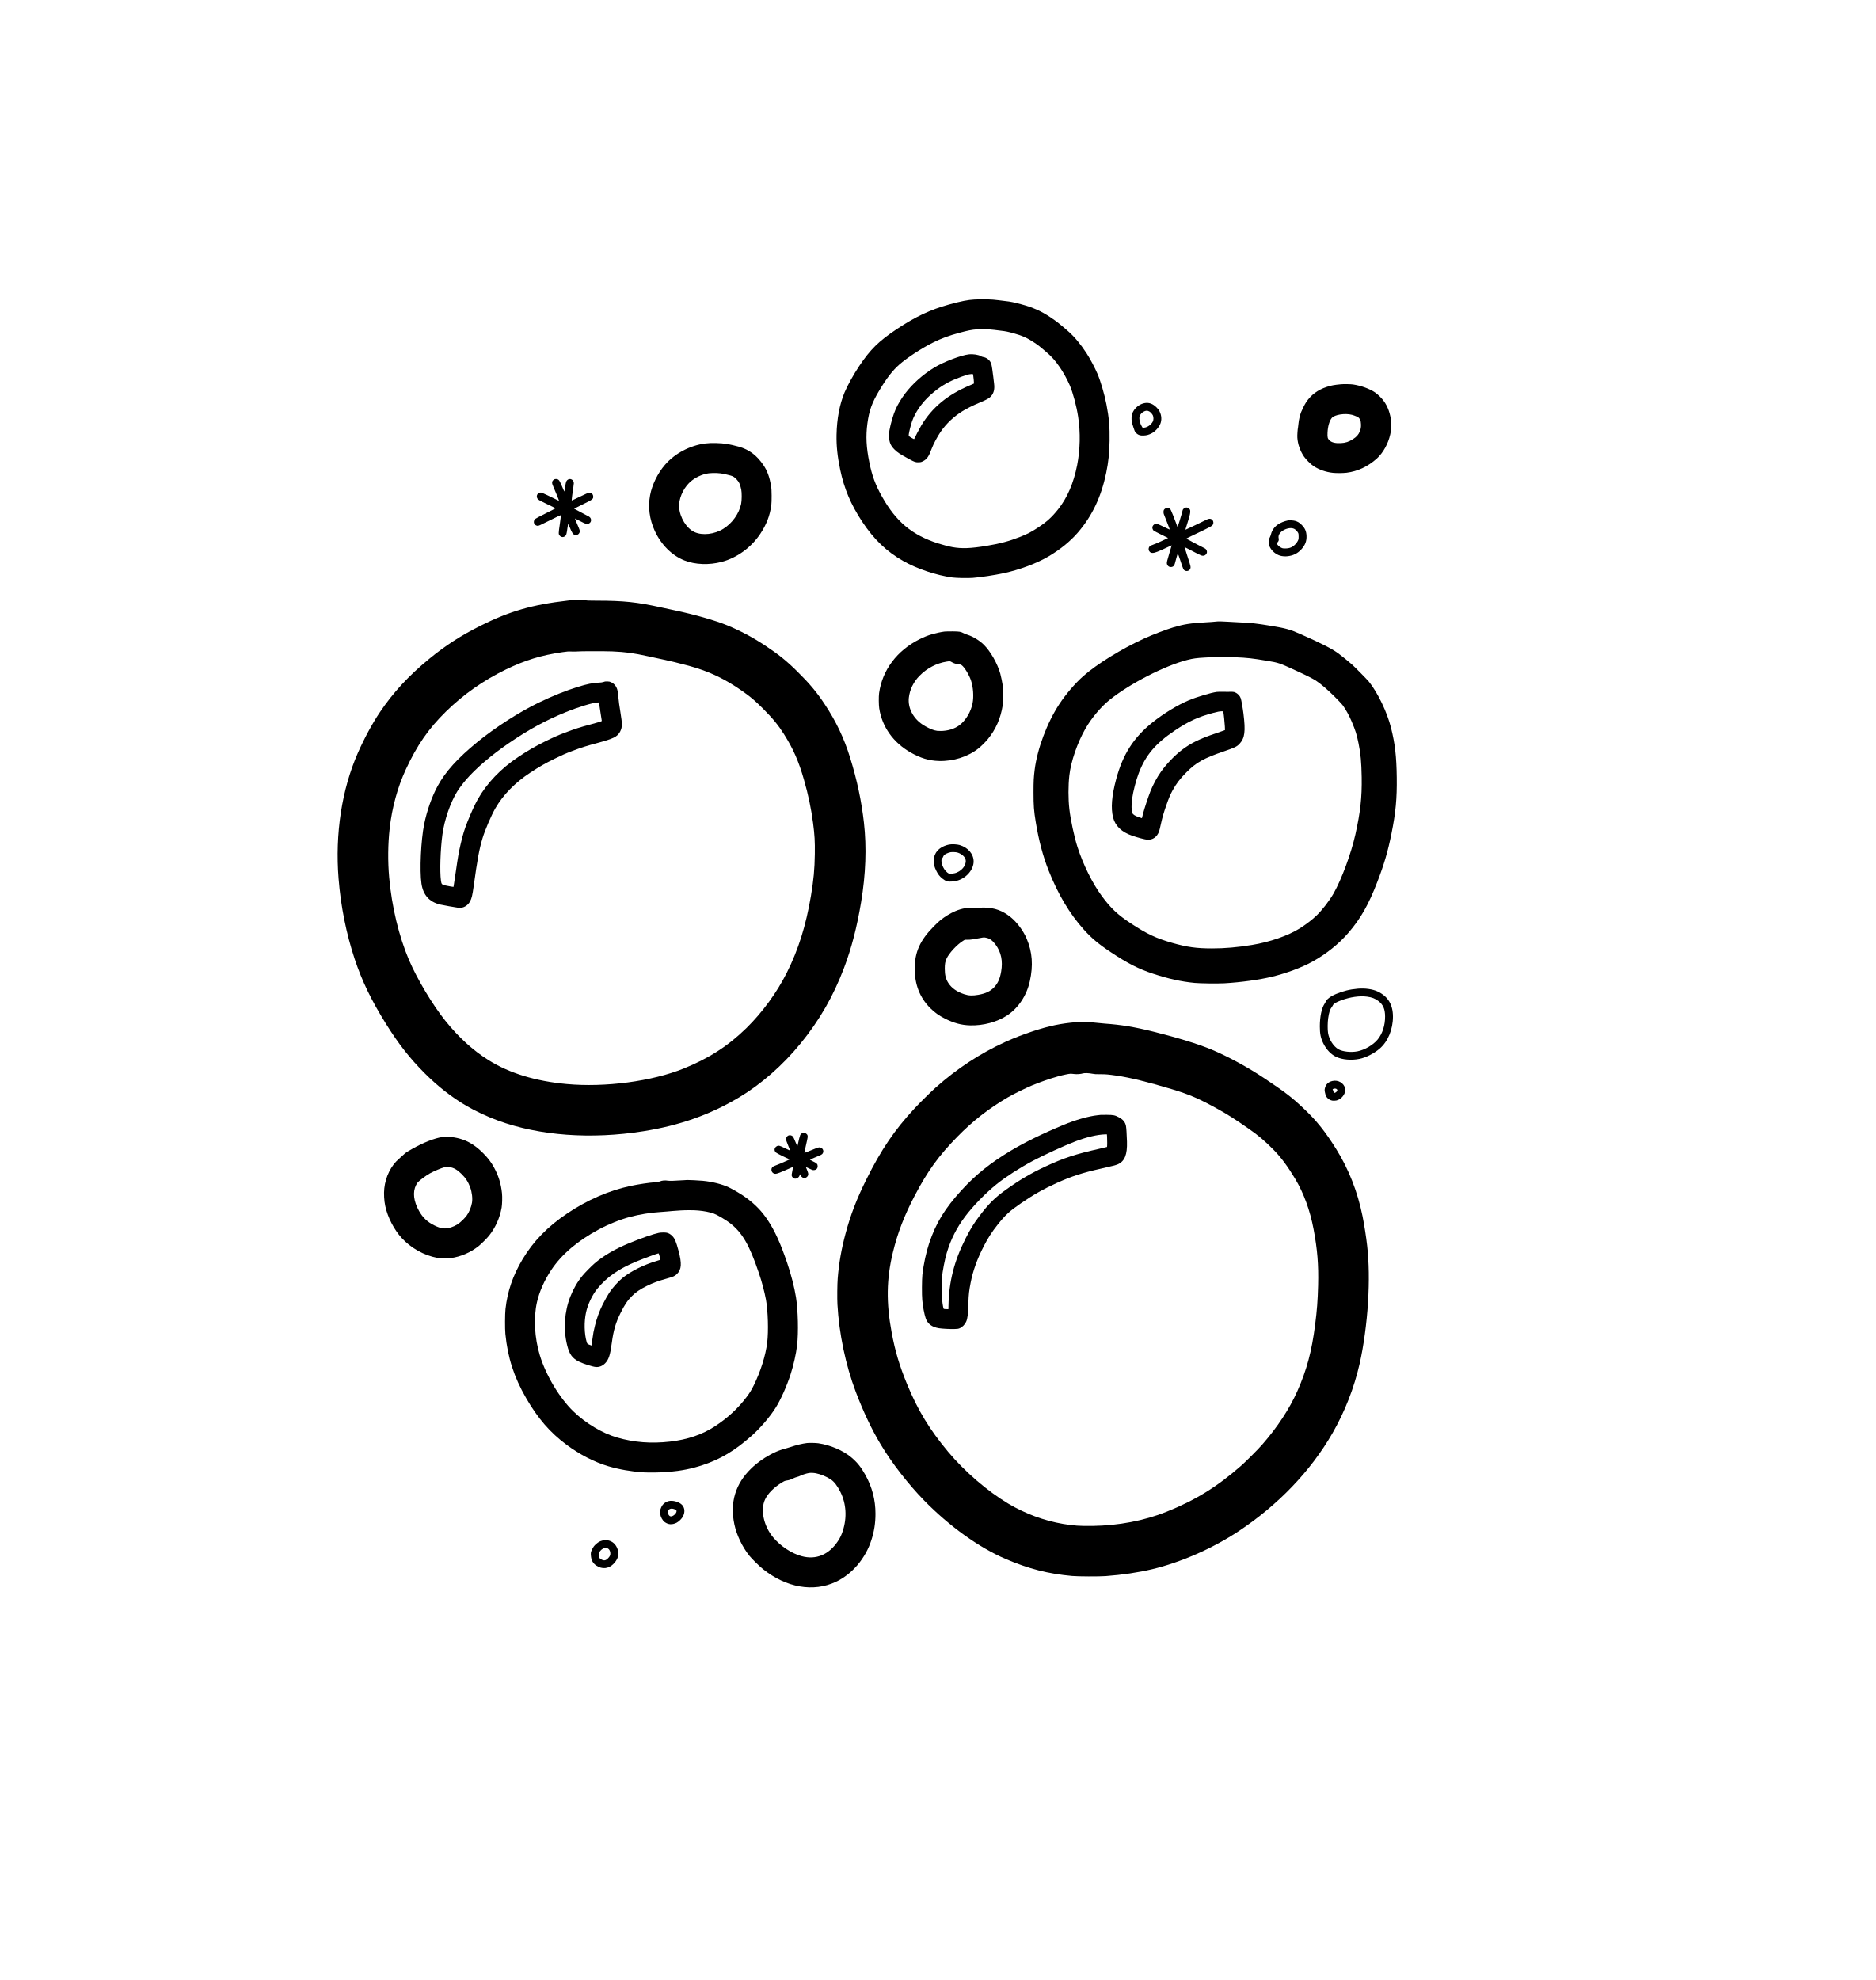
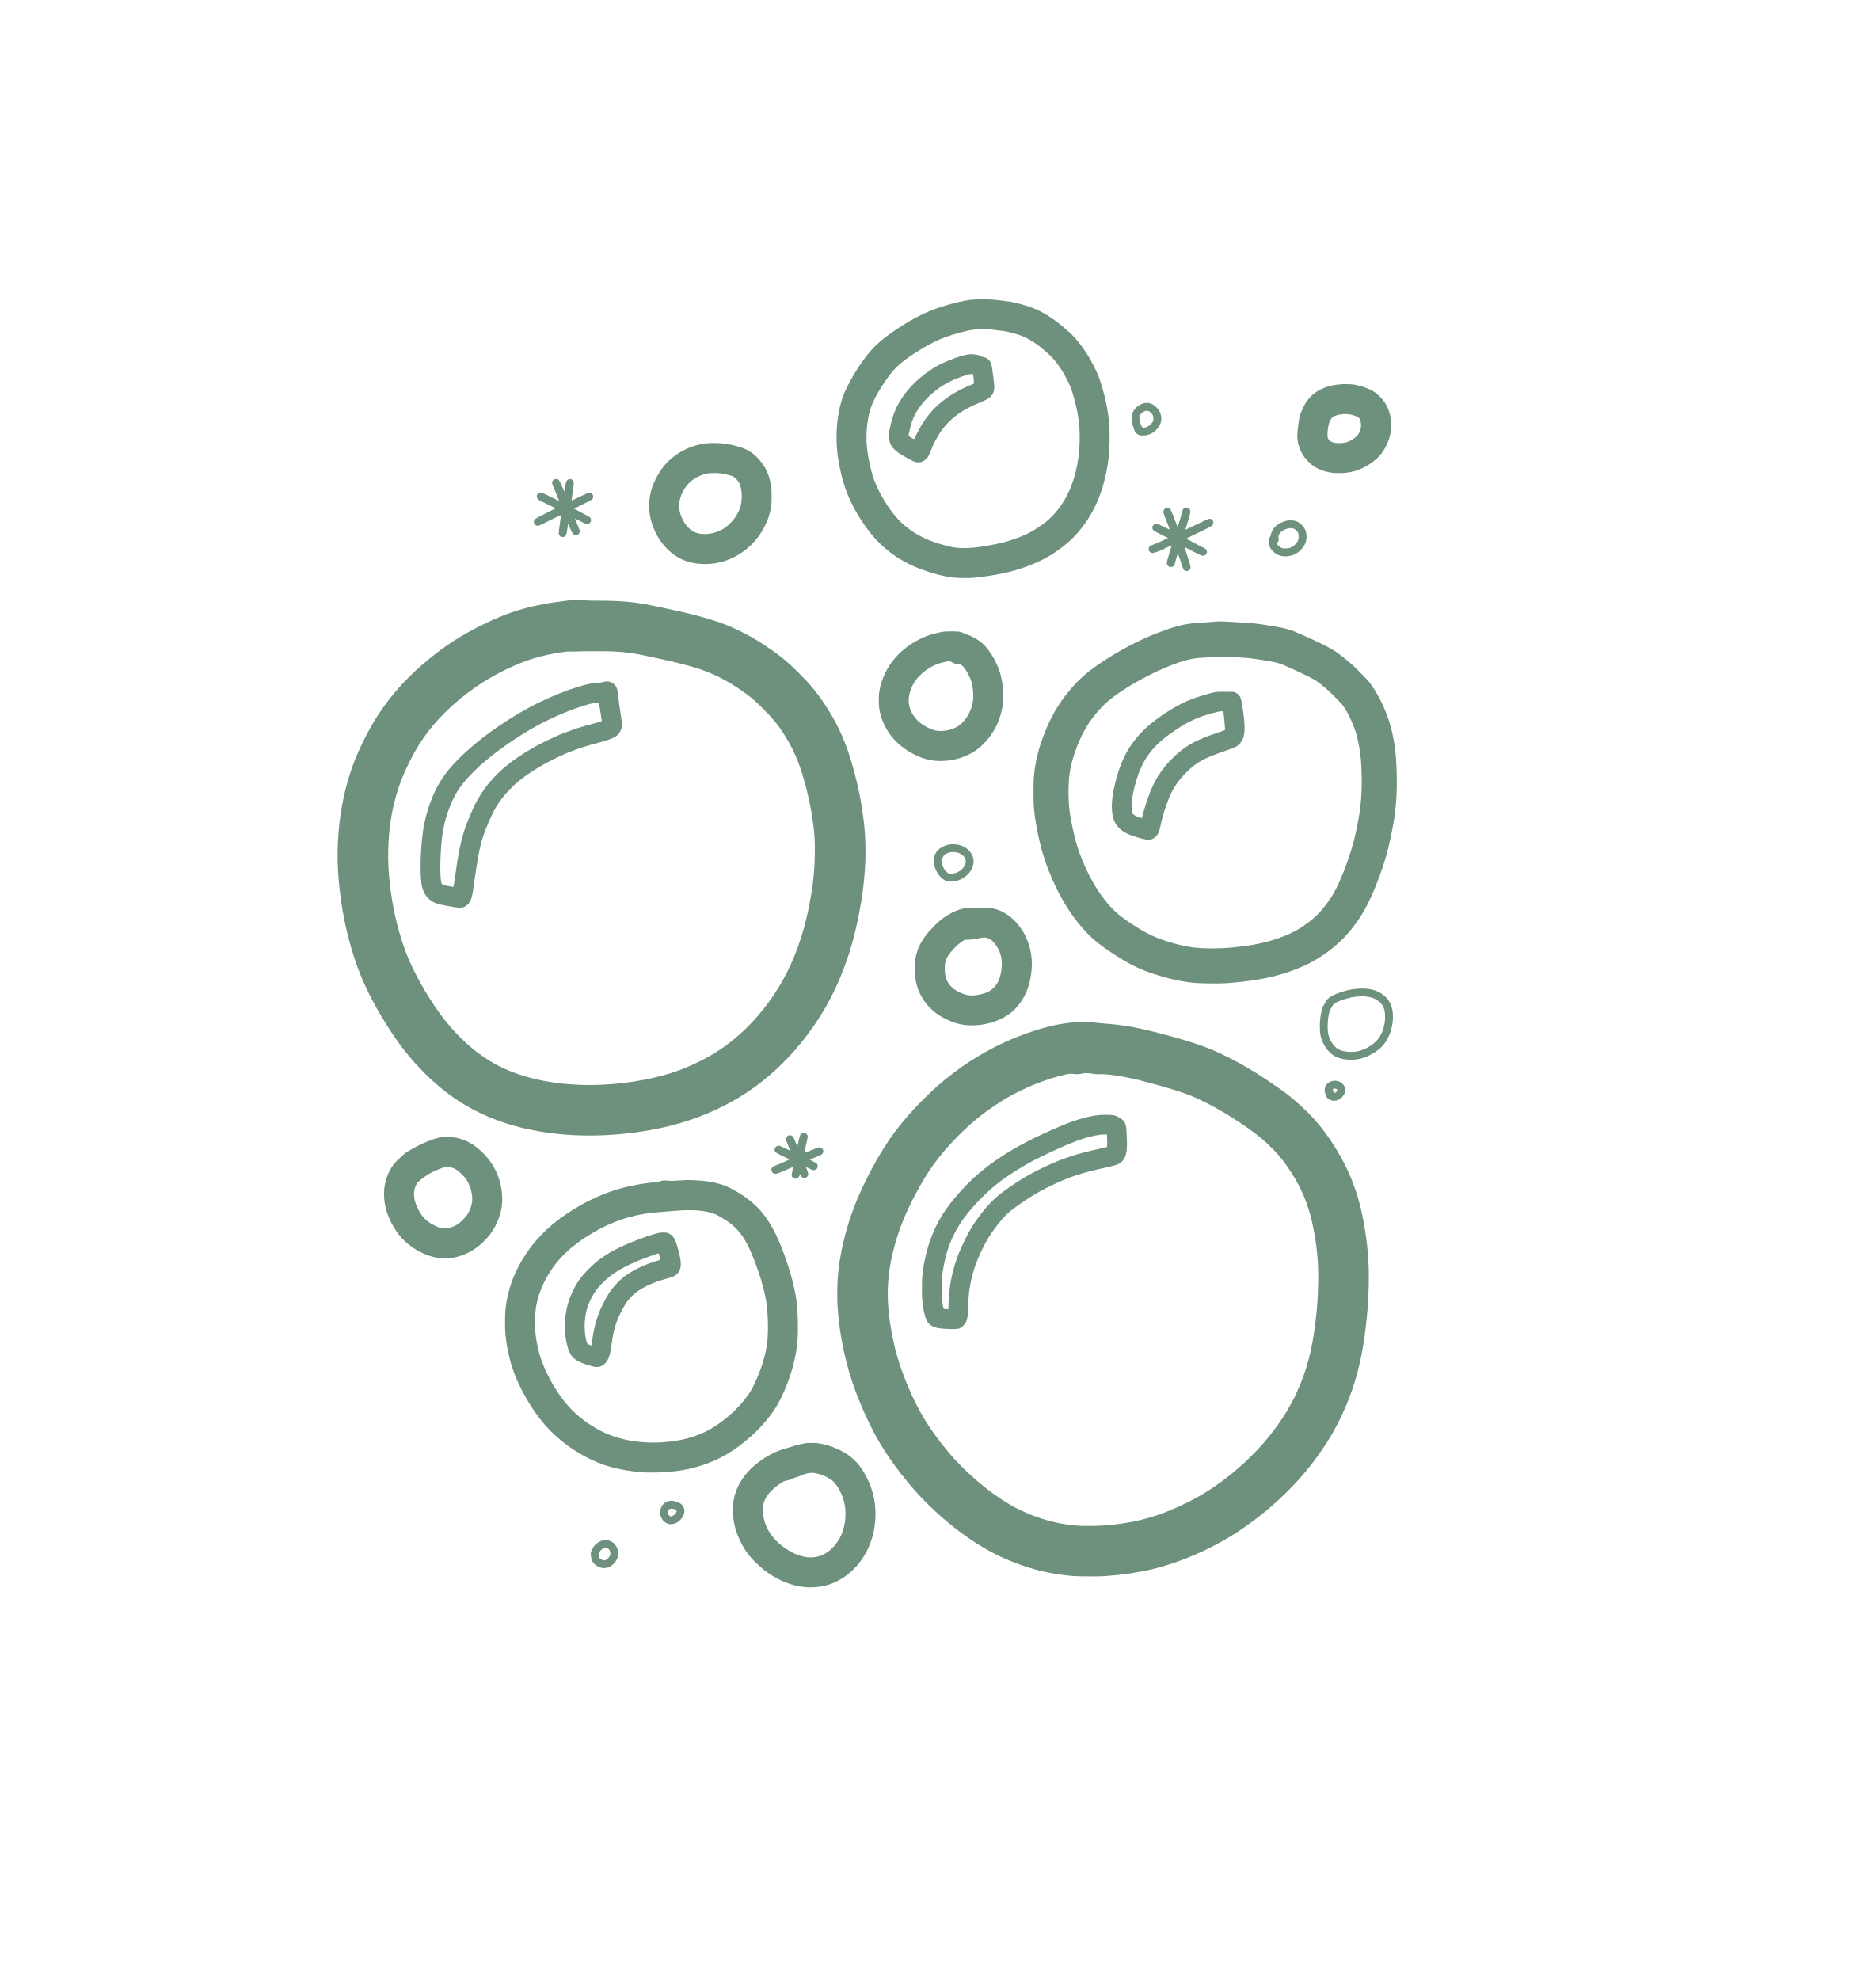
<svg xmlns="http://www.w3.org/2000/svg" version="1.0" width="7647pt" height="8073pt" viewBox="0 0 7647 8073" preserveAspectRatio="xMidYMid meet">
-   <g transform="translate(0,8073) scale(0.1,-0.1)" fill="#000000" stroke="none">
+   <g transform="translate(0,8073) scale(0.1,-0.1)" fill="#6e917d" stroke="none">
    <path d="M39735 68519 c-267 -14 -542 -68 -1036 -204 -756 -208 -1374 -499 -2134 -1006 -731 -488 -1076 -827 -1525 -1499 -235 -351 -479 -791 -600 -1079 -202 -481 -314 -1074 -327 -1729 -9 -452 35 -875 148 -1421 160 -770 433 -1417 894 -2116 480 -727 998 -1224 1680 -1610 559 -318 1353 -583 2007 -671 156 -21 636 -30 825 -15 335 27 886 110 1263 191 655 141 1353 403 1832 687 481 284 890 619 1202 983 578 675 944 1449 1146 2427 89 431 128 804 137 1298 10 561 -24 944 -128 1485 -80 409 -237 947 -365 1247 -107 250 -309 630 -448 843 -243 371 -494 672 -741 888 -337 295 -479 408 -726 573 -387 258 -716 405 -1211 538 -273 74 -427 105 -623 126 -82 9 -213 25 -291 36 -268 37 -624 47 -979 28z m800 -1238 c77 -11 208 -27 290 -36 177 -19 278 -40 515 -105 339 -93 557 -192 828 -373 195 -131 196 -132 465 -361 257 -218 391 -368 592 -661 136 -199 306 -509 398 -725 134 -318 273 -837 341 -1280 99 -639 84 -1344 -40 -1975 -145 -736 -402 -1332 -779 -1805 -253 -317 -458 -503 -809 -735 -280 -184 -439 -267 -747 -388 -430 -170 -816 -273 -1349 -361 -651 -108 -1018 -122 -1394 -55 -156 28 -401 92 -601 156 -1056 341 -1702 880 -2279 1906 -266 471 -405 847 -516 1392 -125 615 -148 1070 -79 1590 71 532 185 846 493 1359 300 499 534 800 806 1040 317 279 903 662 1368 895 352 176 642 283 1097 406 327 88 501 123 686 135 202 13 549 4 714 -19z" />
    <path d="M39510 66283 c-315 -34 -1029 -306 -1409 -537 -468 -285 -888 -659 -1195 -1065 -150 -198 -293 -434 -381 -631 -97 -215 -209 -597 -256 -870 -17 -100 -20 -151 -16 -255 9 -231 66 -366 221 -521 123 -123 217 -185 604 -395 215 -117 259 -132 383 -127 87 3 103 7 174 42 163 81 241 192 361 521 65 179 231 489 362 680 229 333 526 614 887 840 152 96 453 246 680 340 324 134 419 188 501 286 104 125 139 283 110 504 -8 66 -23 185 -31 265 -24 212 -62 467 -80 526 -44 150 -181 266 -340 289 -28 5 -66 19 -85 32 -87 59 -315 95 -490 76z m173 -830 c15 -72 39 -355 31 -362 -5 -4 -72 -34 -149 -66 -919 -382 -1555 -906 -1998 -1645 -69 -114 -274 -506 -288 -548 -3 -10 -32 2 -100 42 -132 77 -130 75 -118 166 15 104 82 367 130 508 125 366 407 772 746 1074 344 308 659 507 1047 663 332 133 528 194 632 195 59 0 62 -1 67 -27z" />
    <path d="M54680 65063 c-283 -27 -395 -48 -580 -109 -371 -122 -648 -330 -846 -635 -52 -79 -152 -279 -195 -386 -50 -127 -98 -329 -109 -465 -5 -68 -14 -141 -19 -163 -17 -70 -34 -317 -28 -416 16 -266 112 -541 270 -774 81 -119 276 -314 387 -387 225 -148 505 -246 792 -277 141 -16 414 -13 558 4 452 56 865 249 1232 577 258 232 465 604 550 990 20 93 23 130 23 373 0 244 -3 280 -23 375 -71 323 -203 572 -416 785 -63 63 -151 138 -204 174 -223 151 -568 276 -897 326 -91 14 -390 19 -495 8z m454 -1247 c114 -31 239 -86 278 -122 14 -14 38 -53 53 -87 23 -49 28 -79 33 -168 6 -126 -7 -203 -49 -302 -57 -135 -129 -216 -278 -312 -167 -108 -306 -153 -501 -162 -221 -10 -369 27 -456 112 -78 77 -88 119 -80 314 12 258 76 481 172 598 113 138 542 205 828 129z" />
    <path d="M46692 64299 c-171 -25 -348 -141 -450 -293 -66 -99 -93 -178 -99 -296 -7 -118 10 -207 80 -420 43 -132 56 -161 91 -199 88 -95 177 -127 331 -118 117 6 206 31 318 90 143 73 292 237 353 387 62 153 52 338 -28 500 -33 68 -58 102 -127 170 -150 148 -297 204 -469 179z m174 -344 c54 -32 121 -106 147 -163 30 -70 30 -181 -2 -246 -64 -129 -218 -240 -351 -252 l-65 -6 -43 71 c-51 85 -92 228 -92 319 0 106 62 201 172 266 85 50 160 53 234 11z" />
    <path d="M28759 62649 c-628 -82 -1244 -408 -1641 -869 -298 -344 -528 -814 -608 -1239 -91 -484 -27 -979 187 -1449 261 -570 699 -1009 1212 -1212 436 -173 1007 -195 1520 -59 622 164 1199 583 1571 1139 252 378 389 730 452 1165 21 145 17 654 -5 780 -69 381 -157 624 -310 852 -272 406 -583 640 -1012 762 -130 37 -387 96 -476 110 -262 42 -658 51 -890 20z m636 -1220 c84 -11 283 -55 397 -88 101 -29 163 -68 237 -147 112 -121 150 -202 198 -427 27 -125 24 -445 -6 -584 -84 -397 -361 -785 -722 -1011 -362 -228 -853 -284 -1178 -136 -327 150 -600 592 -628 1019 -20 315 145 718 401 977 174 176 411 308 686 380 134 35 414 43 615 17z" />
    <path d="M22590 61178 c-91 -62 -99 -138 -30 -283 52 -111 241 -577 236 -582 -2 -2 -57 22 -122 55 -66 32 -226 110 -357 172 -226 107 -240 112 -285 106 -116 -15 -177 -136 -121 -236 29 -51 74 -78 321 -196 270 -128 418 -203 417 -212 0 -4 -176 -94 -391 -201 -215 -106 -406 -207 -425 -224 -45 -40 -63 -76 -63 -130 0 -80 64 -146 148 -155 48 -4 62 2 503 222 250 125 455 223 457 217 2 -6 -20 -168 -48 -361 -59 -398 -59 -418 -3 -481 62 -68 150 -74 221 -14 44 37 57 80 87 298 16 108 31 197 35 197 3 0 26 -48 49 -107 106 -261 146 -323 224 -344 100 -27 201 53 199 157 0 25 -17 80 -46 146 -75 172 -155 368 -150 368 3 0 100 -49 218 -110 242 -125 275 -135 345 -98 52 27 79 60 90 109 15 67 -15 134 -77 174 -17 11 -162 87 -321 170 -160 82 -291 152 -291 155 0 3 158 82 351 175 421 204 440 219 427 340 -10 88 -79 141 -172 132 -40 -3 -122 -39 -374 -161 -178 -87 -326 -155 -329 -152 -7 7 39 380 68 547 10 64 19 135 19 159 0 143 -159 221 -264 129 -48 -42 -60 -80 -92 -291 -15 -104 -31 -185 -35 -180 -3 4 -21 45 -39 92 -56 142 -140 323 -166 358 -34 43 -73 62 -132 62 -34 0 -59 -7 -82 -22z" />
    <path d="M48314 60021 c-22 -10 -50 -31 -62 -46 -23 -28 -25 -35 -63 -190 -12 -49 -55 -193 -96 -319 l-75 -229 -77 209 c-77 206 -166 428 -198 492 -25 50 -68 75 -132 80 -46 3 -62 0 -90 -20 -61 -41 -76 -71 -75 -146 1 -58 8 -84 59 -202 31 -74 84 -207 116 -295 33 -88 64 -170 69 -183 6 -13 10 -27 10 -32 0 -5 -105 43 -233 105 -248 120 -299 140 -344 129 -75 -18 -133 -86 -133 -156 1 -46 32 -111 66 -135 16 -11 152 -80 303 -154 l274 -134 -144 -68 c-210 -100 -372 -171 -471 -206 -48 -16 -99 -38 -113 -47 -65 -43 -87 -149 -42 -214 40 -59 71 -75 145 -74 89 1 226 55 655 257 64 31 117 55 117 53 0 -1 -40 -136 -90 -300 -99 -329 -115 -399 -106 -448 16 -83 79 -138 159 -138 89 0 148 52 167 147 16 77 109 396 119 406 4 4 51 -129 106 -295 54 -167 107 -320 119 -341 59 -109 227 -105 279 6 33 69 24 108 -109 509 -69 209 -124 381 -122 383 2 2 62 -28 133 -67 287 -154 538 -277 581 -284 68 -10 113 3 155 45 44 43 57 94 40 151 -18 62 -49 90 -149 136 -113 53 -662 342 -680 359 -10 9 48 40 270 145 740 350 784 374 814 447 32 75 1 169 -66 204 -56 30 -116 25 -196 -18 -80 -42 -827 -399 -854 -408 -15 -5 -5 33 56 222 163 503 170 596 44 661 -53 27 -82 27 -136 3z" />
    <path d="M52530 59514 c-165 -34 -322 -98 -435 -179 -131 -93 -227 -232 -265 -381 -11 -44 -32 -101 -46 -128 -72 -132 -70 -267 5 -414 80 -155 242 -288 412 -338 80 -24 200 -34 292 -24 232 24 404 106 558 266 168 176 236 348 226 567 -8 191 -63 313 -202 452 -87 87 -164 133 -270 160 -61 17 -230 28 -275 19z m246 -347 c57 -29 122 -95 156 -159 20 -37 23 -57 23 -153 0 -105 -2 -114 -34 -179 -19 -40 -59 -96 -96 -134 -117 -124 -232 -172 -412 -174 -93 0 -107 2 -167 30 -69 32 -143 98 -171 152 -16 32 -16 32 19 66 48 47 63 99 47 167 -31 125 52 253 219 341 150 79 312 96 416 43z" />
    <path d="M23410 56274 c-19 -2 -134 -16 -255 -30 -1440 -164 -2378 -435 -3555 -1024 -801 -400 -1433 -808 -2095 -1351 -842 -691 -1472 -1372 -2014 -2178 -313 -465 -636 -1063 -899 -1661 -656 -1496 -932 -3293 -786 -5125 89 -1123 315 -2246 657 -3277 299 -899 677 -1681 1280 -2648 506 -812 972 -1406 1576 -2010 539 -539 1103 -979 1711 -1334 354 -208 857 -442 1284 -597 1689 -617 3787 -770 5916 -433 1481 234 2722 673 3910 1382 905 541 1777 1305 2506 2197 767 938 1337 1930 1774 3085 302 797 525 1659 694 2675 190 1143 229 2229 116 3240 -100 886 -280 1736 -565 2655 -245 793 -572 1480 -1040 2185 -324 489 -616 837 -1116 1330 -442 436 -755 688 -1311 1056 -497 329 -1015 605 -1548 824 -483 199 -1326 440 -2135 610 -148 31 -389 83 -535 115 -1012 224 -1536 279 -2660 280 -305 1 -386 4 -435 16 -59 15 -393 28 -475 18z m1560 -2104 c547 -24 850 -65 1470 -201 151 -33 412 -89 580 -125 327 -69 695 -158 1065 -259 834 -227 1478 -533 2215 -1053 320 -226 491 -372 816 -697 396 -396 621 -671 860 -1050 374 -594 593 -1094 809 -1850 177 -619 290 -1158 370 -1760 64 -489 79 -749 72 -1265 -9 -625 -49 -1056 -158 -1705 -205 -1215 -510 -2189 -985 -3136 -401 -802 -998 -1620 -1645 -2254 -746 -730 -1527 -1234 -2557 -1651 -1299 -525 -3202 -778 -4777 -633 -1268 116 -2327 439 -3180 972 -634 395 -1227 936 -1769 1613 -524 655 -1150 1703 -1480 2477 -410 963 -699 2167 -806 3355 -59 666 -52 1357 20 2007 95 846 322 1674 655 2395 458 990 930 1672 1637 2365 717 703 1525 1270 2447 1718 785 380 1438 580 2311 707 197 29 228 31 385 25 93 -3 193 -2 220 3 69 13 1137 14 1425 2z" />
    <path d="M24675 52944 c-11 -3 -45 -13 -75 -23 -38 -13 -98 -21 -195 -25 -230 -9 -470 -58 -836 -171 -495 -152 -1052 -376 -1606 -645 -809 -393 -1778 -1016 -2501 -1608 -804 -658 -1298 -1205 -1614 -1787 -239 -438 -439 -1007 -552 -1562 -131 -640 -188 -1896 -110 -2421 68 -461 317 -743 754 -851 97 -24 675 -127 765 -136 181 -19 369 87 462 261 68 127 96 246 148 619 154 1114 225 1503 362 1960 97 325 357 932 523 1220 313 544 802 1044 1420 1450 370 243 602 376 995 570 293 144 468 221 724 317 402 151 524 190 1086 342 289 78 478 142 604 202 122 59 213 147 264 255 85 180 86 291 7 774 -48 292 -65 420 -86 635 -8 91 -22 198 -30 239 -30 160 -118 282 -250 347 -62 31 -84 37 -156 40 -45 1 -92 1 -103 -2z m-231 -986 c10 -73 35 -240 57 -371 21 -130 39 -243 39 -251 0 -15 -126 -54 -455 -142 -439 -117 -624 -176 -1055 -339 -271 -102 -486 -198 -820 -364 -414 -207 -688 -366 -1075 -624 -716 -477 -1285 -1072 -1656 -1733 -122 -217 -262 -523 -409 -890 -129 -321 -200 -552 -288 -939 -80 -345 -105 -489 -197 -1130 -48 -330 -89 -602 -91 -605 -7 -6 -261 38 -353 61 -124 32 -141 52 -160 193 -52 370 -23 1272 60 1881 80 595 325 1306 604 1755 75 121 234 332 361 480 391 455 1037 1007 1739 1487 814 557 1502 932 2331 1269 525 213 1109 389 1305 393 l46 1 17 -132z" />
    <path d="M49561 55385 c-52 -7 -230 -21 -395 -29 -618 -34 -887 -76 -1325 -207 -315 -95 -837 -295 -1181 -452 -931 -424 -1939 -1047 -2494 -1541 -325 -288 -710 -738 -970 -1135 -499 -759 -899 -1827 -1005 -2681 -38 -308 -46 -454 -46 -915 0 -548 15 -750 91 -1214 122 -745 293 -1389 521 -1966 387 -979 852 -1760 1432 -2408 318 -355 607 -598 1101 -926 696 -463 1139 -688 1735 -884 629 -207 1140 -320 1690 -373 227 -22 935 -30 1214 -15 669 38 1426 142 1941 267 589 143 1210 374 1642 612 565 310 1086 728 1476 1182 503 586 821 1147 1181 2084 275 716 427 1234 572 1954 174 864 227 1428 216 2292 -11 859 -69 1368 -233 2023 -160 639 -540 1431 -902 1882 -69 85 -546 571 -692 703 -107 97 -423 354 -561 454 -251 185 -669 399 -1524 778 -448 198 -600 241 -1225 344 -589 97 -787 119 -1305 142 -181 8 -384 19 -450 25 -216 16 -405 18 -504 4z m804 -1453 c502 -21 712 -45 1294 -143 495 -83 492 -82 1226 -419 378 -173 650 -310 770 -388 199 -129 480 -369 764 -652 150 -149 296 -305 327 -345 129 -176 264 -417 367 -660 165 -389 209 -530 286 -907 86 -422 117 -755 128 -1378 13 -824 -52 -1415 -258 -2338 -175 -780 -562 -1826 -887 -2397 -172 -302 -469 -686 -703 -910 -170 -163 -438 -367 -678 -518 -482 -301 -1217 -556 -1951 -676 -591 -97 -1104 -141 -1625 -141 -636 0 -1022 54 -1625 226 -660 189 -1025 361 -1680 791 -545 359 -819 615 -1187 1114 -383 516 -764 1284 -997 2009 -130 404 -282 1113 -330 1545 -47 414 -47 953 0 1370 63 565 326 1330 655 1905 248 434 642 901 999 1185 832 662 2243 1385 3162 1619 227 58 377 78 704 96 115 6 277 15 359 19 188 11 517 8 880 -7z" />
    <path d="M49618 52519 c-236 -31 -822 -207 -1148 -344 -451 -190 -1026 -541 -1475 -900 -769 -616 -1209 -1304 -1480 -2315 -183 -683 -223 -1183 -124 -1565 89 -345 349 -592 778 -739 223 -77 527 -157 616 -163 220 -15 397 111 481 340 12 35 46 171 74 303 58 269 113 457 228 784 99 282 153 410 243 575 152 280 307 483 569 746 402 404 704 572 1529 854 439 149 530 194 635 306 218 236 252 502 161 1239 -27 219 -86 553 -109 618 -37 105 -123 195 -233 244 -47 21 -123 27 -273 20 -25 -1 -126 0 -225 2 -99 2 -210 0 -247 -5z m267 -811 c15 -63 56 -462 62 -594 l6 -151 -59 -23 c-32 -12 -169 -59 -304 -105 -676 -230 -1033 -405 -1399 -685 -291 -222 -623 -569 -847 -883 -159 -222 -330 -540 -433 -802 -93 -237 -246 -702 -299 -907 l-47 -187 -100 33 c-173 56 -263 111 -289 175 -40 101 -45 344 -11 579 45 318 158 751 272 1052 277 727 690 1214 1473 1737 569 380 936 548 1571 719 170 46 251 60 346 63 47 1 53 -1 58 -21z" />
    <path d="M38515 54979 c-121 -14 -355 -64 -493 -104 -188 -55 -331 -111 -522 -207 -923 -461 -1521 -1257 -1652 -2198 -19 -140 -16 -478 5 -620 115 -754 572 -1398 1282 -1802 401 -228 745 -332 1145 -345 596 -19 1201 174 1630 520 113 91 271 249 371 370 324 394 520 838 606 1372 23 141 26 659 5 800 -24 155 -71 388 -102 498 -116 415 -401 914 -677 1185 -169 166 -439 331 -648 396 -49 15 -119 43 -155 61 -141 72 -177 78 -460 81 -140 1 -291 -2 -335 -7z m295 -1245 c70 -45 186 -81 286 -90 65 -6 86 -12 121 -37 110 -78 303 -394 378 -620 92 -276 119 -658 65 -930 -69 -353 -277 -700 -539 -897 -196 -149 -478 -235 -766 -234 -129 1 -164 5 -250 28 -126 33 -334 133 -484 233 -386 257 -603 677 -561 1087 34 334 192 658 445 911 304 305 692 506 1100 570 126 20 144 18 205 -21z" />
    <path d="M38696 46295 c-139 -29 -275 -88 -374 -163 -71 -53 -158 -156 -178 -212 -9 -25 -29 -70 -43 -100 -24 -50 -26 -65 -25 -180 1 -160 24 -253 104 -415 69 -141 139 -230 247 -316 143 -114 226 -138 409 -120 59 6 137 18 173 27 384 96 694 449 694 789 0 303 -226 569 -570 671 -110 33 -326 42 -437 19z m329 -320 c143 -37 280 -136 331 -241 94 -192 -68 -468 -341 -581 -56 -24 -129 -39 -226 -49 -86 -8 -122 9 -209 96 -109 109 -190 296 -190 441 0 50 4 62 30 91 17 18 36 50 42 71 13 44 58 87 126 121 49 24 129 52 172 59 62 10 210 6 265 -8z" />
    <path d="M39955 43724 c-16 -3 -64 -11 -105 -19 -63 -11 -85 -11 -140 1 -185 39 -489 -11 -758 -127 -202 -87 -405 -210 -602 -365 -47 -37 -164 -146 -260 -243 -569 -570 -790 -1057 -790 -1736 0 -650 209 -1181 631 -1605 177 -178 359 -308 596 -428 365 -185 675 -269 1028 -279 543 -16 1113 138 1523 411 453 302 788 810 916 1388 143 646 103 1187 -128 1735 -135 320 -393 668 -647 874 -329 266 -647 384 -1064 394 -93 2 -183 1 -200 -1z m259 -1229 c143 -27 258 -110 381 -275 230 -310 305 -668 230 -1105 -49 -288 -133 -476 -284 -637 -153 -163 -342 -254 -643 -308 -242 -43 -395 -37 -582 25 -293 96 -506 245 -640 449 -108 164 -150 329 -150 591 0 189 17 287 72 408 101 223 422 569 669 724 l76 47 121 0 c120 1 190 11 486 67 175 33 170 33 264 14z" />
    <path d="M55375 40420 c-176 -15 -336 -41 -470 -75 -306 -78 -582 -196 -713 -304 -83 -68 -106 -94 -128 -148 -9 -21 -30 -57 -46 -81 -123 -178 -198 -532 -198 -930 0 -302 35 -473 140 -689 126 -258 318 -459 534 -558 246 -114 621 -145 941 -79 266 54 587 217 820 414 340 288 547 785 547 1310 -1 493 -205 827 -626 1026 -199 94 -516 139 -801 114z m367 -325 c205 -27 333 -76 468 -180 193 -148 270 -328 271 -630 1 -365 -106 -697 -302 -937 -183 -224 -530 -427 -827 -484 -261 -50 -597 -14 -767 81 -208 117 -385 392 -430 670 -22 136 -20 427 5 597 36 247 73 361 147 458 19 25 41 59 48 77 25 59 136 124 336 198 366 135 751 190 1051 150z" />
    <path d="M43890 39054 c-635 -53 -1094 -149 -1760 -366 -397 -130 -769 -274 -1135 -440 -1020 -464 -1961 -1080 -2835 -1856 -206 -184 -640 -611 -855 -842 -826 -888 -1376 -1698 -1980 -2915 -392 -789 -641 -1439 -845 -2200 -172 -643 -271 -1211 -320 -1835 -18 -222 -24 -812 -11 -1050 65 -1195 335 -2481 748 -3570 311 -821 642 -1518 1020 -2150 453 -757 1121 -1616 1771 -2282 1025 -1047 2235 -1915 3317 -2380 935 -401 1740 -608 2715 -695 247 -22 1097 -25 1370 -5 684 51 1325 147 1895 282 1159 275 2460 846 3513 1542 1616 1069 2946 2455 3834 3998 506 878 887 1853 1112 2841 161 710 289 1645 341 2499 53 863 41 1636 -36 2315 -41 365 -114 833 -189 1205 -199 986 -562 1912 -1073 2730 -446 715 -804 1162 -1324 1652 -499 470 -737 653 -1608 1235 -664 445 -1495 896 -2160 1173 -526 219 -1368 479 -2350 724 -778 194 -1328 285 -1990 331 -126 9 -300 26 -385 37 -125 18 -211 22 -445 24 -159 1 -310 0 -335 -2z m659 -2104 c88 -17 138 -20 315 -19 219 1 327 -8 666 -57 540 -78 1270 -257 2250 -551 722 -216 1133 -394 1915 -831 382 -213 635 -374 1215 -776 399 -276 673 -508 1030 -872 302 -309 568 -667 872 -1174 351 -585 608 -1286 753 -2055 156 -827 206 -1444 185 -2288 -16 -631 -46 -1023 -121 -1606 -140 -1095 -340 -1840 -723 -2704 -325 -732 -807 -1466 -1431 -2182 -184 -211 -668 -695 -875 -876 -978 -856 -1863 -1401 -3035 -1869 -906 -363 -1950 -562 -3020 -577 -507 -7 -767 11 -1190 82 -779 132 -1554 419 -2239 828 -847 505 -1781 1310 -2452 2112 -758 907 -1241 1702 -1678 2764 -308 749 -484 1339 -625 2096 -228 1222 -214 2187 49 3271 193 798 466 1506 890 2314 528 1005 974 1622 1740 2404 631 644 1270 1142 2050 1600 222 131 738 385 993 491 489 202 1004 369 1376 445 177 36 197 37 334 20 119 -15 279 -4 367 25 61 20 253 13 389 -15z" />
    <path d="M44890 35274 c-19 -2 -80 -9 -135 -15 -366 -39 -900 -191 -1397 -398 -843 -350 -1574 -708 -2133 -1044 -838 -503 -1431 -978 -2009 -1608 -684 -746 -1049 -1342 -1326 -2167 -122 -364 -229 -860 -277 -1283 -21 -193 -25 -832 -5 -1034 26 -274 80 -561 138 -737 76 -231 254 -367 540 -413 124 -21 455 -38 630 -33 125 3 158 8 207 27 114 45 220 150 274 270 60 134 78 285 93 776 10 331 27 488 91 815 96 494 268 971 539 1497 170 331 333 583 561 869 319 400 484 552 943 868 513 354 926 587 1476 836 604 272 1043 414 1810 585 429 96 607 142 680 176 276 128 382 395 366 924 -10 313 -26 564 -41 636 -32 158 -116 261 -288 353 -164 87 -218 98 -482 101 -121 2 -236 1 -255 -1z m254 -886 c9 -134 7 -416 -3 -422 -5 -3 -141 -35 -302 -72 -970 -217 -1454 -375 -2199 -721 -602 -280 -1064 -552 -1635 -961 -440 -316 -700 -575 -1070 -1067 -229 -305 -368 -531 -560 -910 -467 -924 -680 -1765 -698 -2750 l-2 -130 -35 -3 c-19 -2 -63 -1 -97 3 -62 6 -63 7 -73 43 -19 66 -49 274 -61 417 -14 179 -14 641 1 810 23 267 116 750 195 1015 167 559 404 1028 755 1495 326 433 828 947 1280 1312 367 295 928 658 1470 948 427 229 1292 626 1735 795 465 178 908 282 1226 289 l66 1 7 -92z" />
    <path d="M54328 36654 c-168 -40 -270 -143 -304 -304 -15 -73 -12 -98 28 -255 25 -98 113 -187 225 -227 46 -16 76 -19 144 -16 73 3 96 9 163 41 182 86 301 292 267 459 -46 220 -287 360 -523 302z m189 -338 c24 -28 22 -43 -9 -89 -23 -32 -67 -57 -103 -57 -22 0 -25 4 -25 33 0 18 -9 49 -20 70 -11 20 -20 39 -20 42 0 3 15 13 33 21 48 22 116 12 144 -20z" />
    <path d="M32744 34540 c-46 -10 -92 -46 -113 -88 -16 -32 -54 -185 -102 -405 -7 -32 -15 -54 -19 -50 -4 4 -38 84 -75 177 -38 93 -78 183 -89 199 -48 70 -148 92 -218 49 -42 -26 -78 -92 -78 -143 0 -20 35 -122 85 -243 47 -115 83 -212 80 -214 -3 -3 -94 39 -204 92 -226 112 -261 120 -330 84 -108 -56 -127 -178 -41 -258 24 -22 133 -80 299 -160 l261 -124 -63 -29 c-191 -88 -453 -199 -513 -218 -116 -37 -166 -89 -166 -174 0 -92 73 -165 166 -165 58 0 211 59 529 202 98 44 180 78 183 75 3 -3 -7 -63 -21 -134 -36 -172 -39 -196 -25 -237 14 -45 69 -93 116 -102 82 -15 176 48 203 137 l13 44 24 -46 c42 -83 108 -120 189 -105 43 8 94 50 111 93 27 64 18 103 -71 317 l-15 36 72 -34 c40 -19 104 -48 141 -66 58 -28 76 -32 123 -28 92 8 148 69 147 160 -1 86 -32 118 -189 194 -75 37 -132 70 -127 74 4 3 94 42 198 84 272 112 292 122 322 167 75 114 -17 260 -155 247 -29 -3 -151 -48 -316 -117 -147 -62 -270 -110 -273 -107 -5 4 39 212 104 495 45 196 40 235 -39 294 -38 28 -80 37 -124 27z" />
    <path d="M18035 34369 c-297 -38 -786 -230 -1234 -486 -241 -138 -260 -151 -361 -247 -47 -45 -125 -115 -173 -156 -319 -272 -545 -726 -596 -1202 -24 -214 -8 -505 40 -725 99 -458 355 -954 669 -1299 374 -409 914 -711 1447 -809 135 -25 403 -30 550 -11 406 54 816 230 1143 492 112 91 340 318 424 424 259 327 436 721 511 1140 23 128 31 434 15 586 -39 389 -142 719 -328 1059 -118 213 -234 367 -426 563 -282 287 -566 476 -866 575 -274 91 -574 126 -815 96z m295 -1223 c181 -33 303 -102 478 -270 174 -167 283 -333 365 -556 73 -196 103 -457 73 -630 -33 -185 -117 -389 -218 -525 -28 -38 -97 -115 -152 -171 -157 -157 -296 -245 -474 -303 -248 -81 -412 -62 -697 79 -278 138 -467 317 -619 589 -220 392 -264 768 -122 1049 19 37 48 84 65 105 62 78 353 295 506 378 176 95 445 208 579 244 106 28 117 29 216 11z" />
    <path d="M27905 32610 c-417 -26 -593 -32 -662 -21 -134 21 -240 11 -350 -33 -43 -18 -88 -25 -173 -30 -245 -15 -687 -81 -1018 -152 -877 -188 -1749 -567 -2571 -1118 -799 -536 -1385 -1137 -1823 -1871 -395 -662 -615 -1304 -695 -2025 -22 -195 -25 -816 -5 -1015 96 -971 348 -1754 844 -2615 477 -827 976 -1405 1647 -1904 543 -404 1141 -712 1711 -880 439 -129 915 -212 1415 -247 215 -15 785 -6 1025 15 546 50 957 132 1405 281 731 243 1298 581 1980 1181 357 314 754 775 992 1153 208 329 448 867 610 1361 122 375 227 842 267 1195 60 512 38 1424 -45 1950 -63 399 -199 930 -359 1400 -273 803 -505 1314 -795 1750 -232 350 -490 620 -850 890 -183 138 -533 348 -740 446 -268 126 -660 225 -1050 264 -123 13 -627 38 -645 33 -3 -1 -54 -4 -115 -8z m565 -1235 c244 -21 458 -64 634 -124 136 -48 493 -257 666 -392 499 -388 787 -885 1174 -2029 123 -361 231 -768 290 -1090 83 -453 107 -1288 51 -1750 -65 -532 -271 -1185 -551 -1750 -95 -190 -162 -300 -279 -456 -352 -469 -769 -858 -1291 -1201 -523 -344 -1129 -551 -1849 -632 -760 -86 -1459 -32 -2145 166 -605 174 -1286 581 -1789 1068 -567 548 -1120 1472 -1366 2280 -218 715 -263 1533 -119 2170 96 429 303 895 585 1318 425 636 1073 1187 1944 1654 388 209 884 407 1270 508 379 100 845 176 1200 196 104 5 249 17 320 25 123 13 252 23 550 43 213 13 529 12 705 -4z" />
    <path d="M26865 30464 c-246 -52 -705 -213 -1240 -434 -557 -230 -1030 -509 -1390 -821 -125 -109 -378 -365 -476 -484 -209 -253 -373 -535 -502 -860 -242 -611 -290 -1340 -131 -1980 94 -379 212 -540 499 -680 171 -83 537 -199 665 -211 141 -13 276 39 385 150 148 150 208 335 275 845 65 493 161 821 356 1211 175 349 276 498 472 696 141 143 330 272 587 398 258 128 484 211 845 311 244 67 314 99 395 180 189 187 204 424 64 950 -102 379 -153 500 -258 605 -69 69 -141 111 -222 129 -64 15 -243 12 -324 -5z m34 -964 c19 -72 32 -133 29 -135 -2 -2 -60 -21 -129 -41 -528 -153 -1064 -417 -1407 -694 -178 -142 -413 -404 -548 -608 -62 -93 -183 -311 -273 -490 -128 -255 -232 -539 -309 -847 -53 -210 -75 -328 -107 -570 -14 -110 -28 -210 -30 -222 l-5 -23 -65 24 c-97 35 -111 48 -130 113 -101 345 -112 829 -26 1221 70 319 254 706 454 952 389 479 876 818 1607 1119 316 130 854 328 895 330 6 1 25 -58 44 -129z" />
    <path d="M32905 21893 c-200 -25 -434 -82 -670 -163 -49 -17 -148 -47 -220 -66 -180 -48 -307 -95 -470 -174 -334 -162 -660 -388 -909 -630 -649 -629 -878 -1388 -690 -2282 91 -432 322 -916 610 -1278 101 -127 401 -422 554 -544 952 -762 2058 -955 2979 -520 661 312 1205 953 1445 1703 114 355 166 689 166 1071 0 570 -135 1085 -415 1589 -175 314 -330 507 -570 709 -335 282 -856 505 -1346 576 -97 15 -378 20 -464 9z m370 -1233 c189 -37 430 -136 596 -246 145 -95 270 -257 397 -510 242 -483 277 -1053 97 -1600 -54 -164 -105 -272 -193 -405 -368 -558 -894 -778 -1481 -618 -414 112 -857 404 -1161 764 -390 462 -532 1131 -330 1553 117 245 367 494 694 691 96 58 114 65 194 77 98 14 177 41 267 90 33 18 97 41 143 53 46 11 113 36 150 56 65 34 238 89 331 105 83 14 188 10 296 -10z" />
    <path d="M27261 19525 c-141 -40 -246 -130 -299 -257 -46 -111 -57 -162 -43 -207 6 -21 11 -52 11 -69 0 -100 86 -256 177 -322 149 -106 298 -115 480 -28 86 41 214 165 260 253 91 174 81 345 -28 470 -111 126 -391 207 -558 160z m267 -341 c50 -26 57 -33 60 -62 9 -93 -150 -235 -243 -218 -86 16 -134 152 -87 246 38 77 155 91 270 34z" />
    <path d="M24570 17919 c-107 -28 -166 -59 -257 -138 -86 -75 -121 -122 -179 -244 -44 -94 -50 -133 -35 -268 19 -169 87 -285 221 -374 232 -154 489 -132 686 60 79 77 142 167 176 254 30 76 33 267 4 351 -68 201 -201 325 -391 365 -91 19 -134 18 -225 -6z m226 -329 c52 -33 86 -99 92 -180 6 -87 -18 -140 -99 -221 -87 -87 -154 -100 -257 -48 -82 41 -105 74 -114 168 -6 69 -5 78 22 131 37 74 121 146 199 171 40 13 119 2 157 -21z" />
  </g>
</svg>
